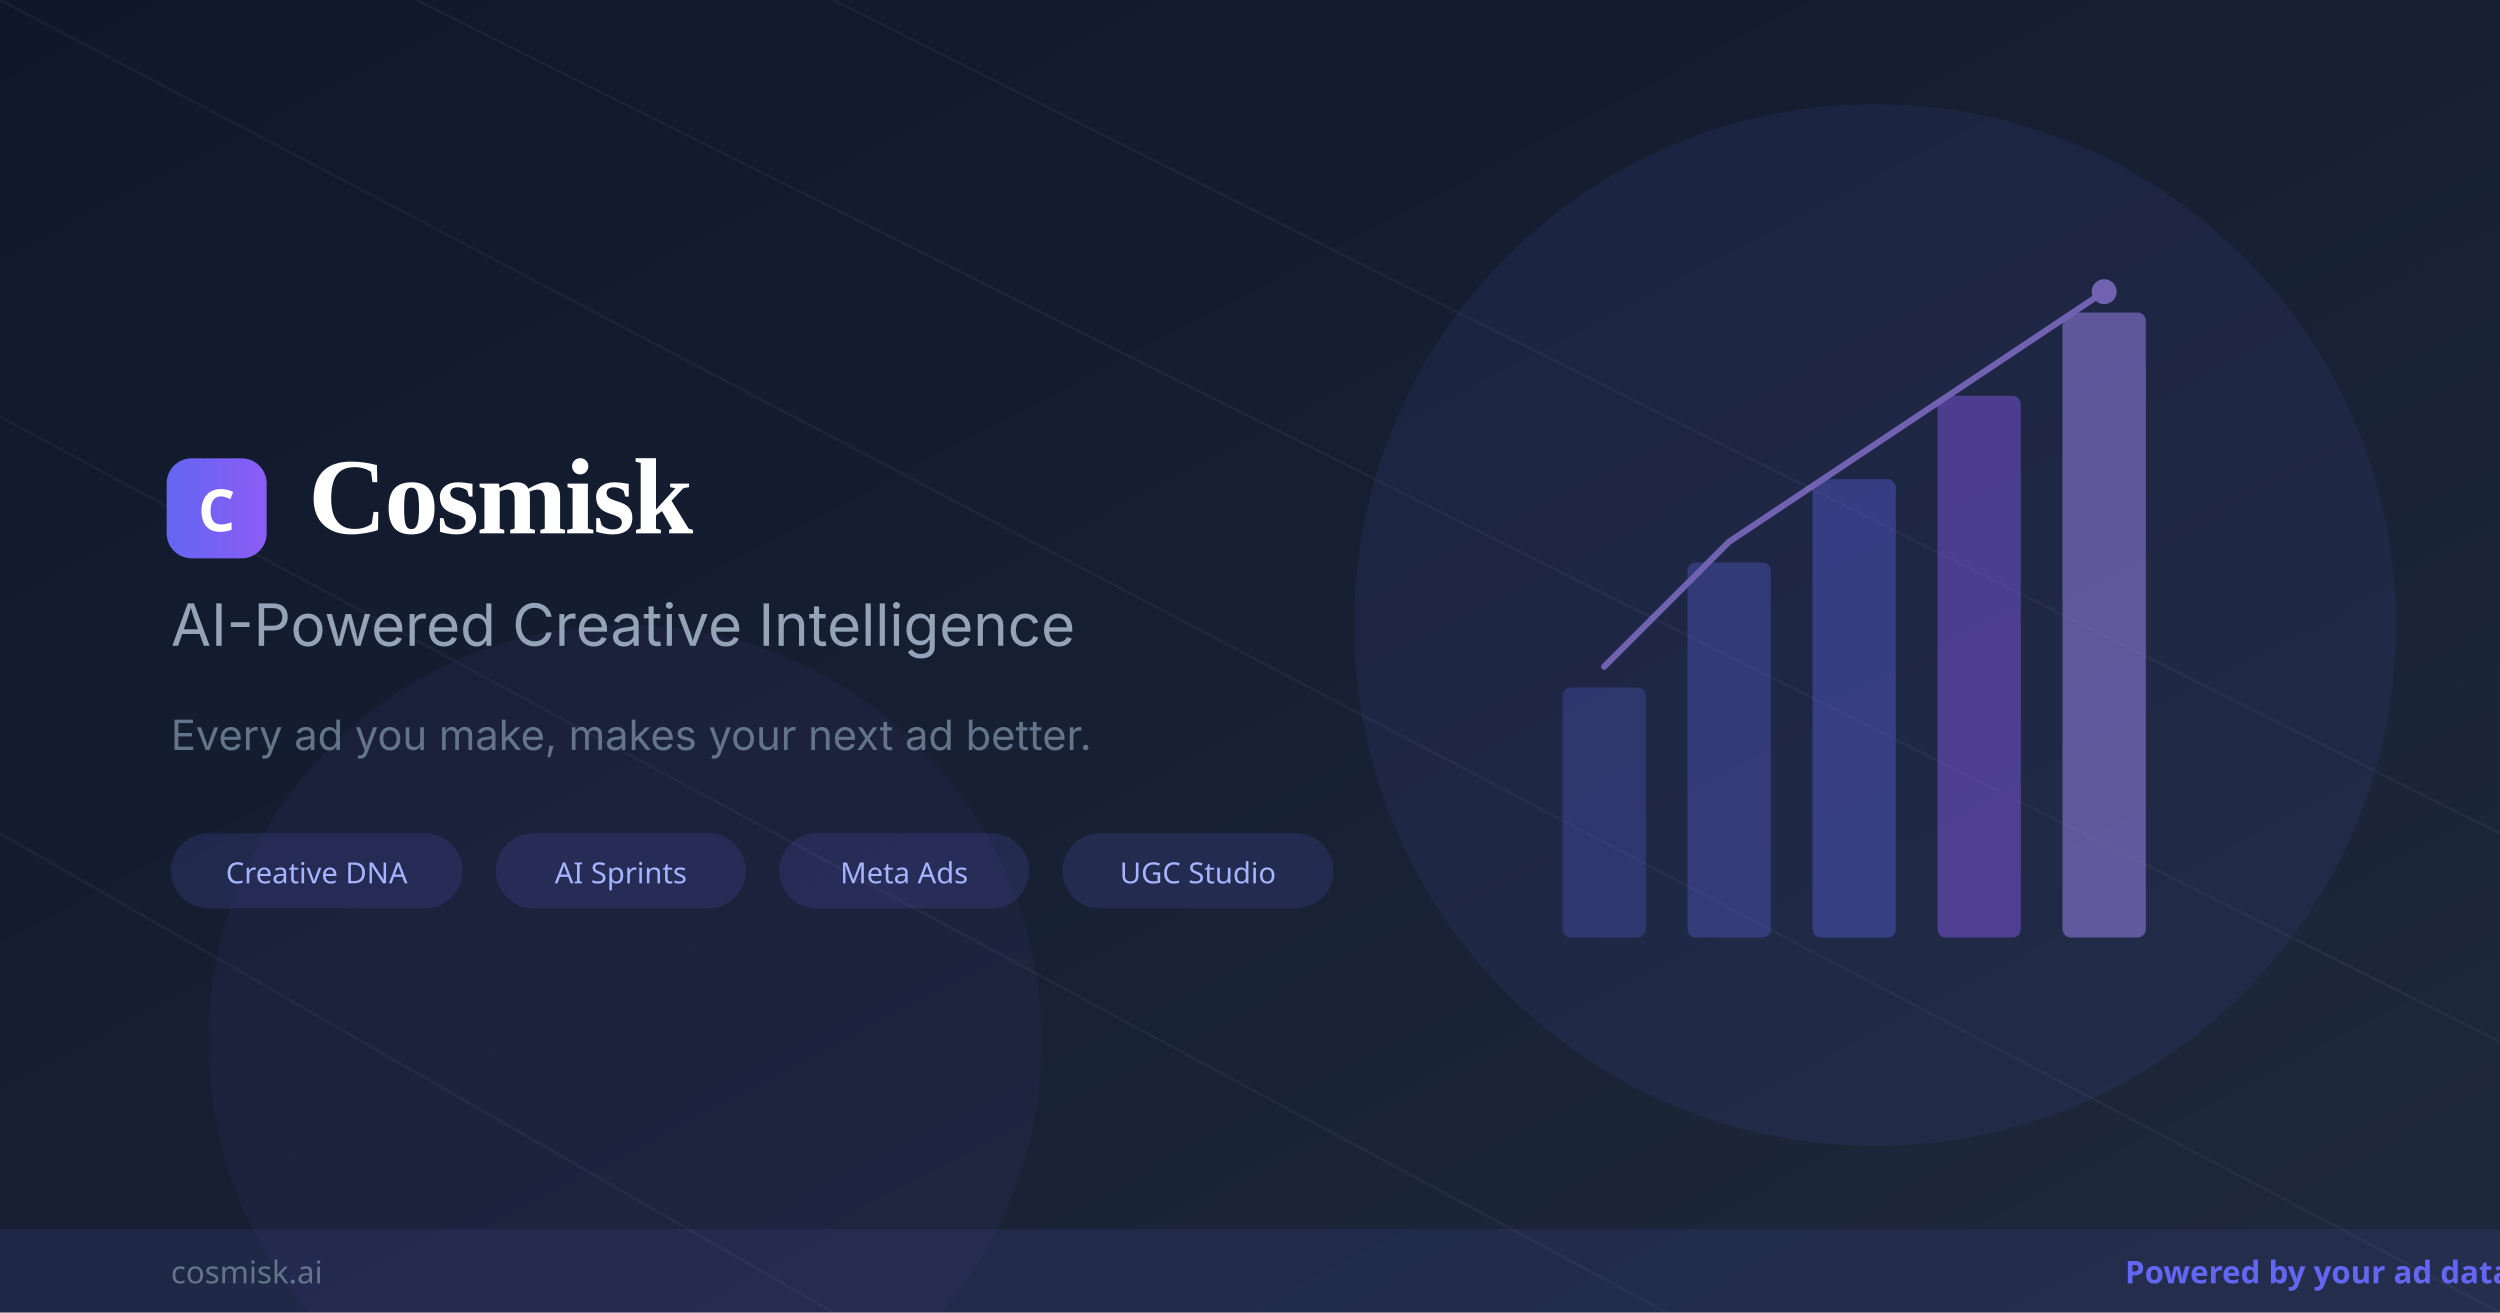
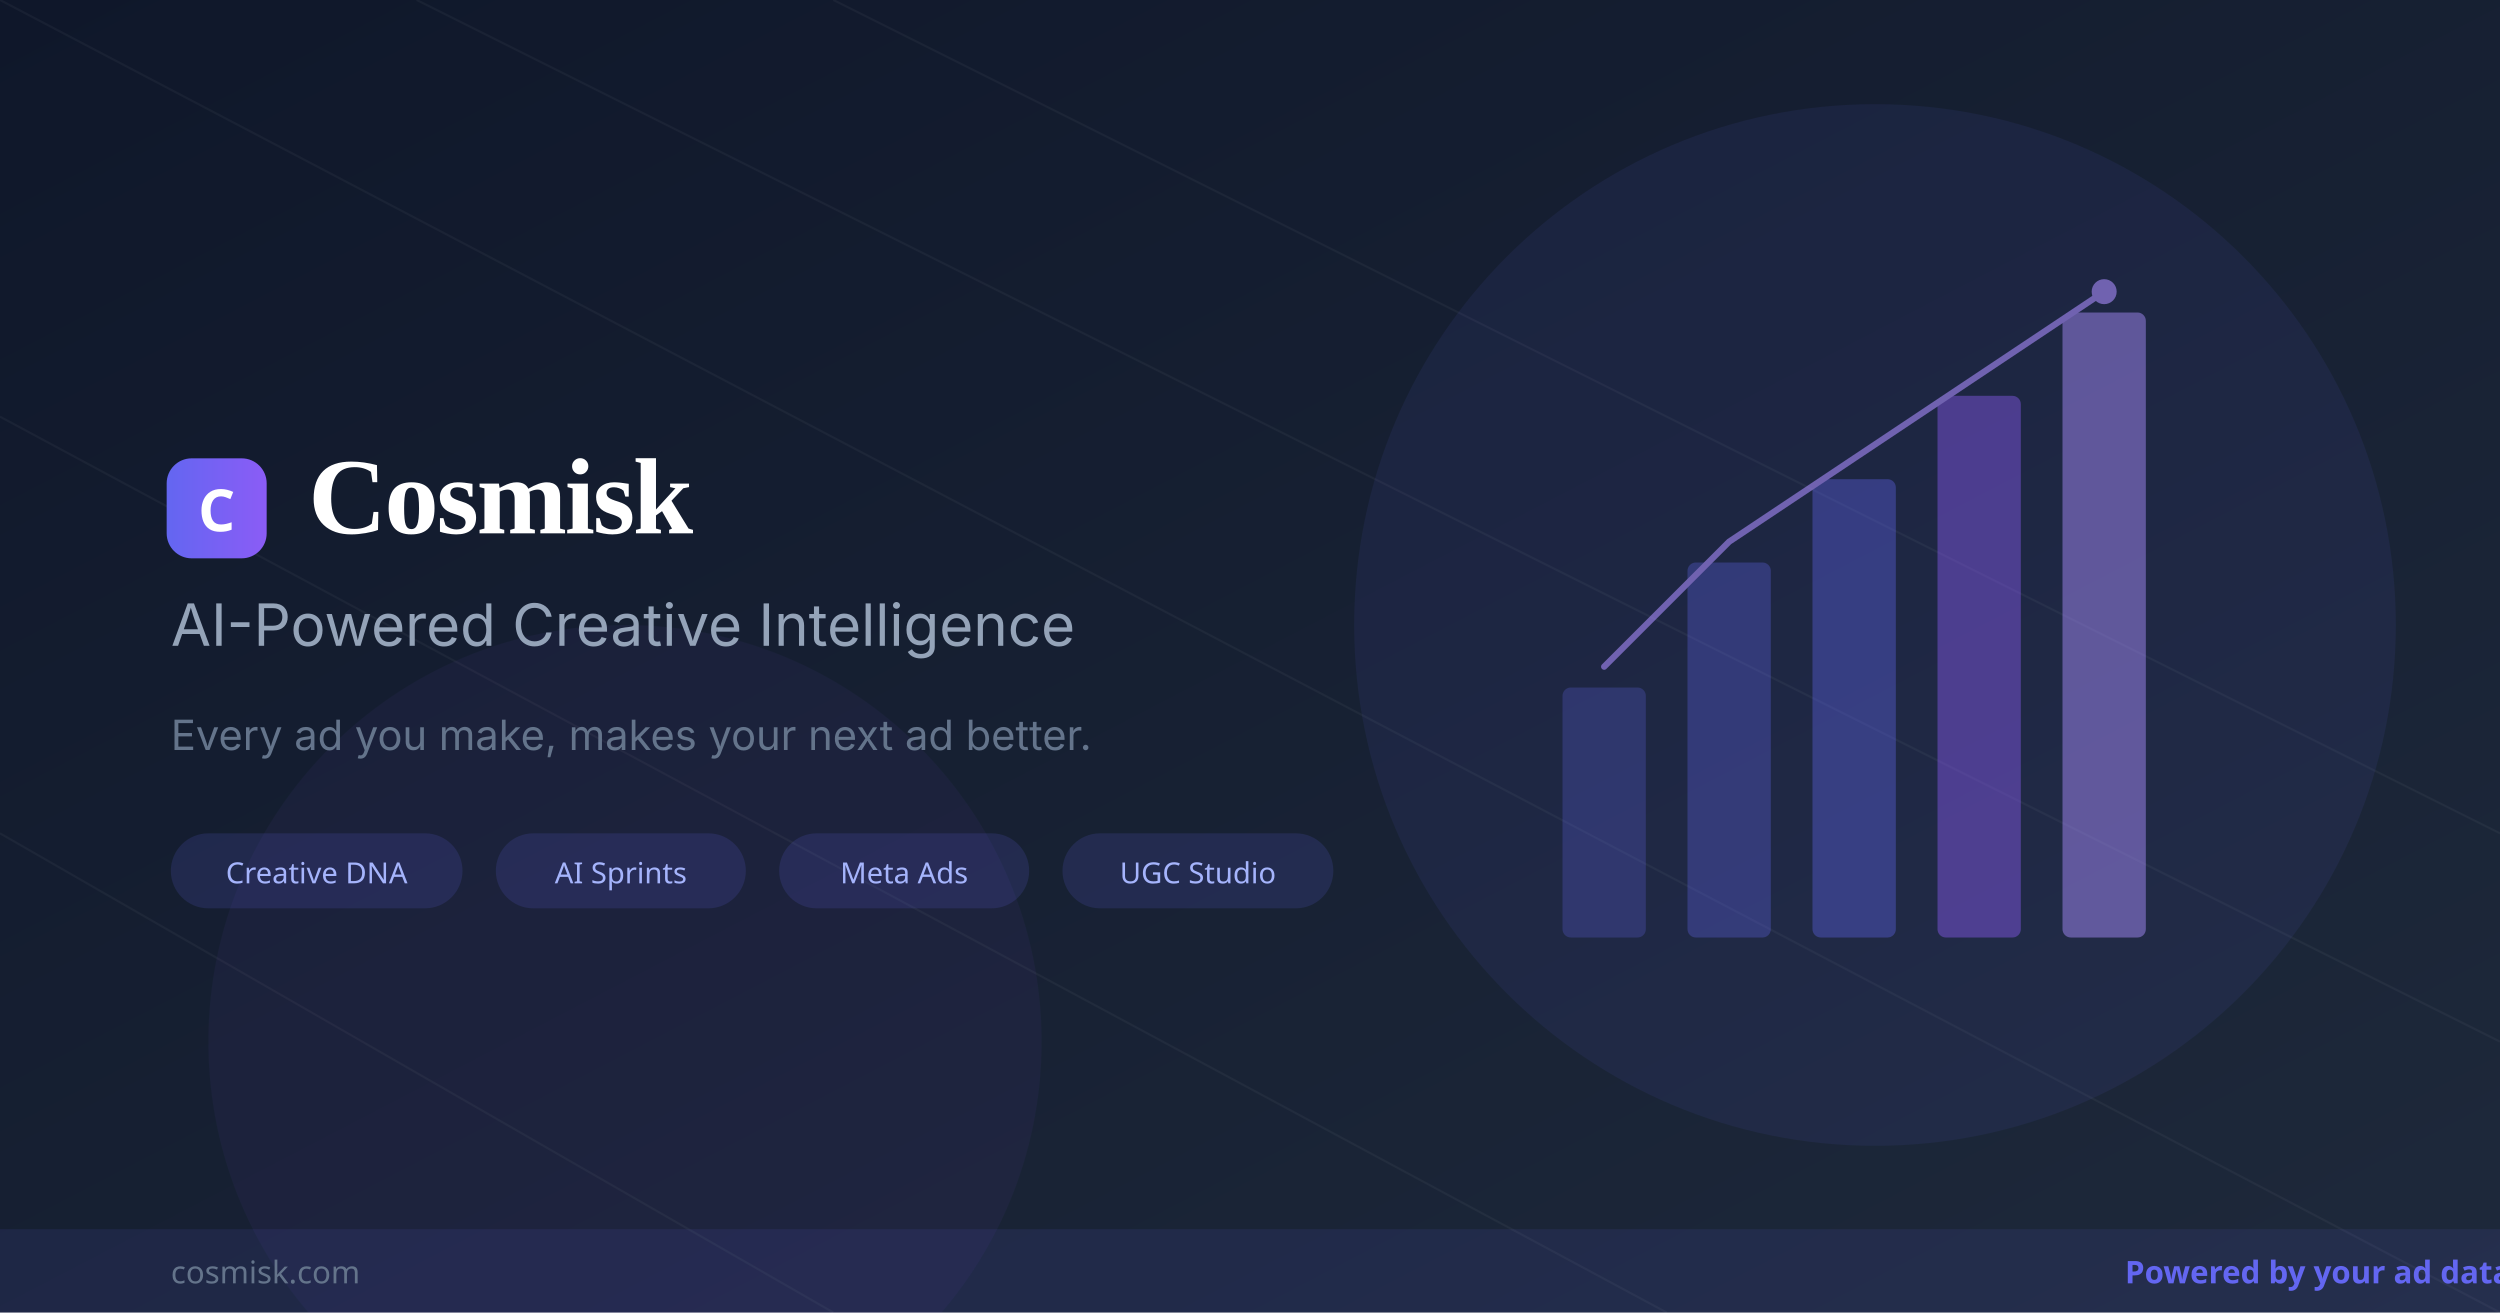
<svg xmlns="http://www.w3.org/2000/svg" width="1200" height="630" viewBox="0 0 1200 630">
  <defs>
    <linearGradient id="bg" x1="0%" y1="0%" x2="100%" y2="100%">
      <stop offset="0%" style="stop-color:#0F172A" />
      <stop offset="100%" style="stop-color:#1E293B" />
    </linearGradient>
    <linearGradient id="accent" x1="0%" y1="0%" x2="100%" y2="0%">
      <stop offset="0%" style="stop-color:#6366F1" />
      <stop offset="100%" style="stop-color:#8B5CF6" />
    </linearGradient>
  </defs>
  <rect width="1200" height="630" fill="url(#bg)" />
  <g opacity="0.04" stroke="#fff" stroke-width="1">
    <line x1="0" y1="0" x2="1200" y2="630" />
    <line x1="200" y1="0" x2="1200" y2="500" />
    <line x1="400" y1="0" x2="1200" y2="400" />
    <line x1="0" y1="200" x2="800" y2="630" />
    <line x1="0" y1="400" x2="400" y2="630" />
  </g>
  <circle cx="900" cy="300" r="250" fill="#6366F1" opacity="0.08" />
  <circle cx="300" cy="500" r="200" fill="#8B5CF6" opacity="0.05" />
  <g transform="translate(80, 220)">
    <rect width="48" height="48" rx="12" fill="url(#accent)" />
    <text x="24" y="35" text-anchor="middle" fill="white" font-family="system-ui, sans-serif" font-size="28" font-weight="700">C</text>
  </g>
  <text x="148" y="256" fill="white" font-family="Georgia, 'Times New Roman', serif" font-size="52" font-weight="700" letter-spacing="-1">Cosmisk</text>
  <text x="82" y="310" fill="#94A3B8" font-family="system-ui, -apple-system, sans-serif" font-size="28" font-weight="400">AI-Powered Creative Intelligence</text>
  <text x="82" y="360" fill="#64748B" font-family="system-ui, -apple-system, sans-serif" font-size="20">Every ad you make, makes your next ad better.</text>
  <g transform="translate(82, 400)">
    <rect width="140" height="36" rx="18" fill="#6366F1" opacity="0.15" />
    <text x="70" y="24" text-anchor="middle" fill="#A5B4FC" font-family="system-ui, sans-serif" font-size="14" font-weight="500">Creative DNA</text>
    <rect x="156" width="120" height="36" rx="18" fill="#6366F1" opacity="0.15" />
    <text x="216" y="24" text-anchor="middle" fill="#A5B4FC" font-family="system-ui, sans-serif" font-size="14" font-weight="500">AI Sprints</text>
    <rect x="292" width="120" height="36" rx="18" fill="#6366F1" opacity="0.15" />
    <text x="352" y="24" text-anchor="middle" fill="#A5B4FC" font-family="system-ui, sans-serif" font-size="14" font-weight="500">Meta Ads</text>
    <rect x="428" width="130" height="36" rx="18" fill="#6366F1" opacity="0.15" />
    <text x="493" y="24" text-anchor="middle" fill="#A5B4FC" font-family="system-ui, sans-serif" font-size="14" font-weight="500">UGC Studio</text>
  </g>
  <g transform="translate(750, 150)" opacity="0.6">
    <rect x="0" y="180" width="40" height="120" rx="4" fill="#6366F1" opacity="0.4" />
    <rect x="60" y="120" width="40" height="180" rx="4" fill="#6366F1" opacity="0.5" />
    <rect x="120" y="80" width="40" height="220" rx="4" fill="#6366F1" opacity="0.6" />
    <rect x="180" y="40" width="40" height="260" rx="4" fill="#8B5CF6" opacity="0.7" />
    <rect x="240" y="0" width="40" height="300" rx="4" fill="#A78BFA" opacity="0.8" />
    <polyline points="20,170 80,110 140,70 200,30 260,-10" fill="none" stroke="#A78BFA" stroke-width="3" stroke-linecap="round" stroke-linejoin="round" />
    <circle cx="260" cy="-10" r="6" fill="#A78BFA" />
  </g>
  <rect y="590" width="1200" height="40" fill="#6366F1" opacity="0.1" />
-   <text x="82" y="616" fill="#64748B" font-family="system-ui, sans-serif" font-size="15">cosmisk.ai</text>
+   <text x="82" y="616" fill="#64748B" font-family="system-ui, sans-serif" font-size="15">cosmisk.com</text>
  <g transform="translate(1020, 590)">
    <text x="0" y="26" fill="#6366F1" font-family="system-ui, sans-serif" font-size="15" font-weight="600">Powered by your ad data</text>
  </g>
</svg>
